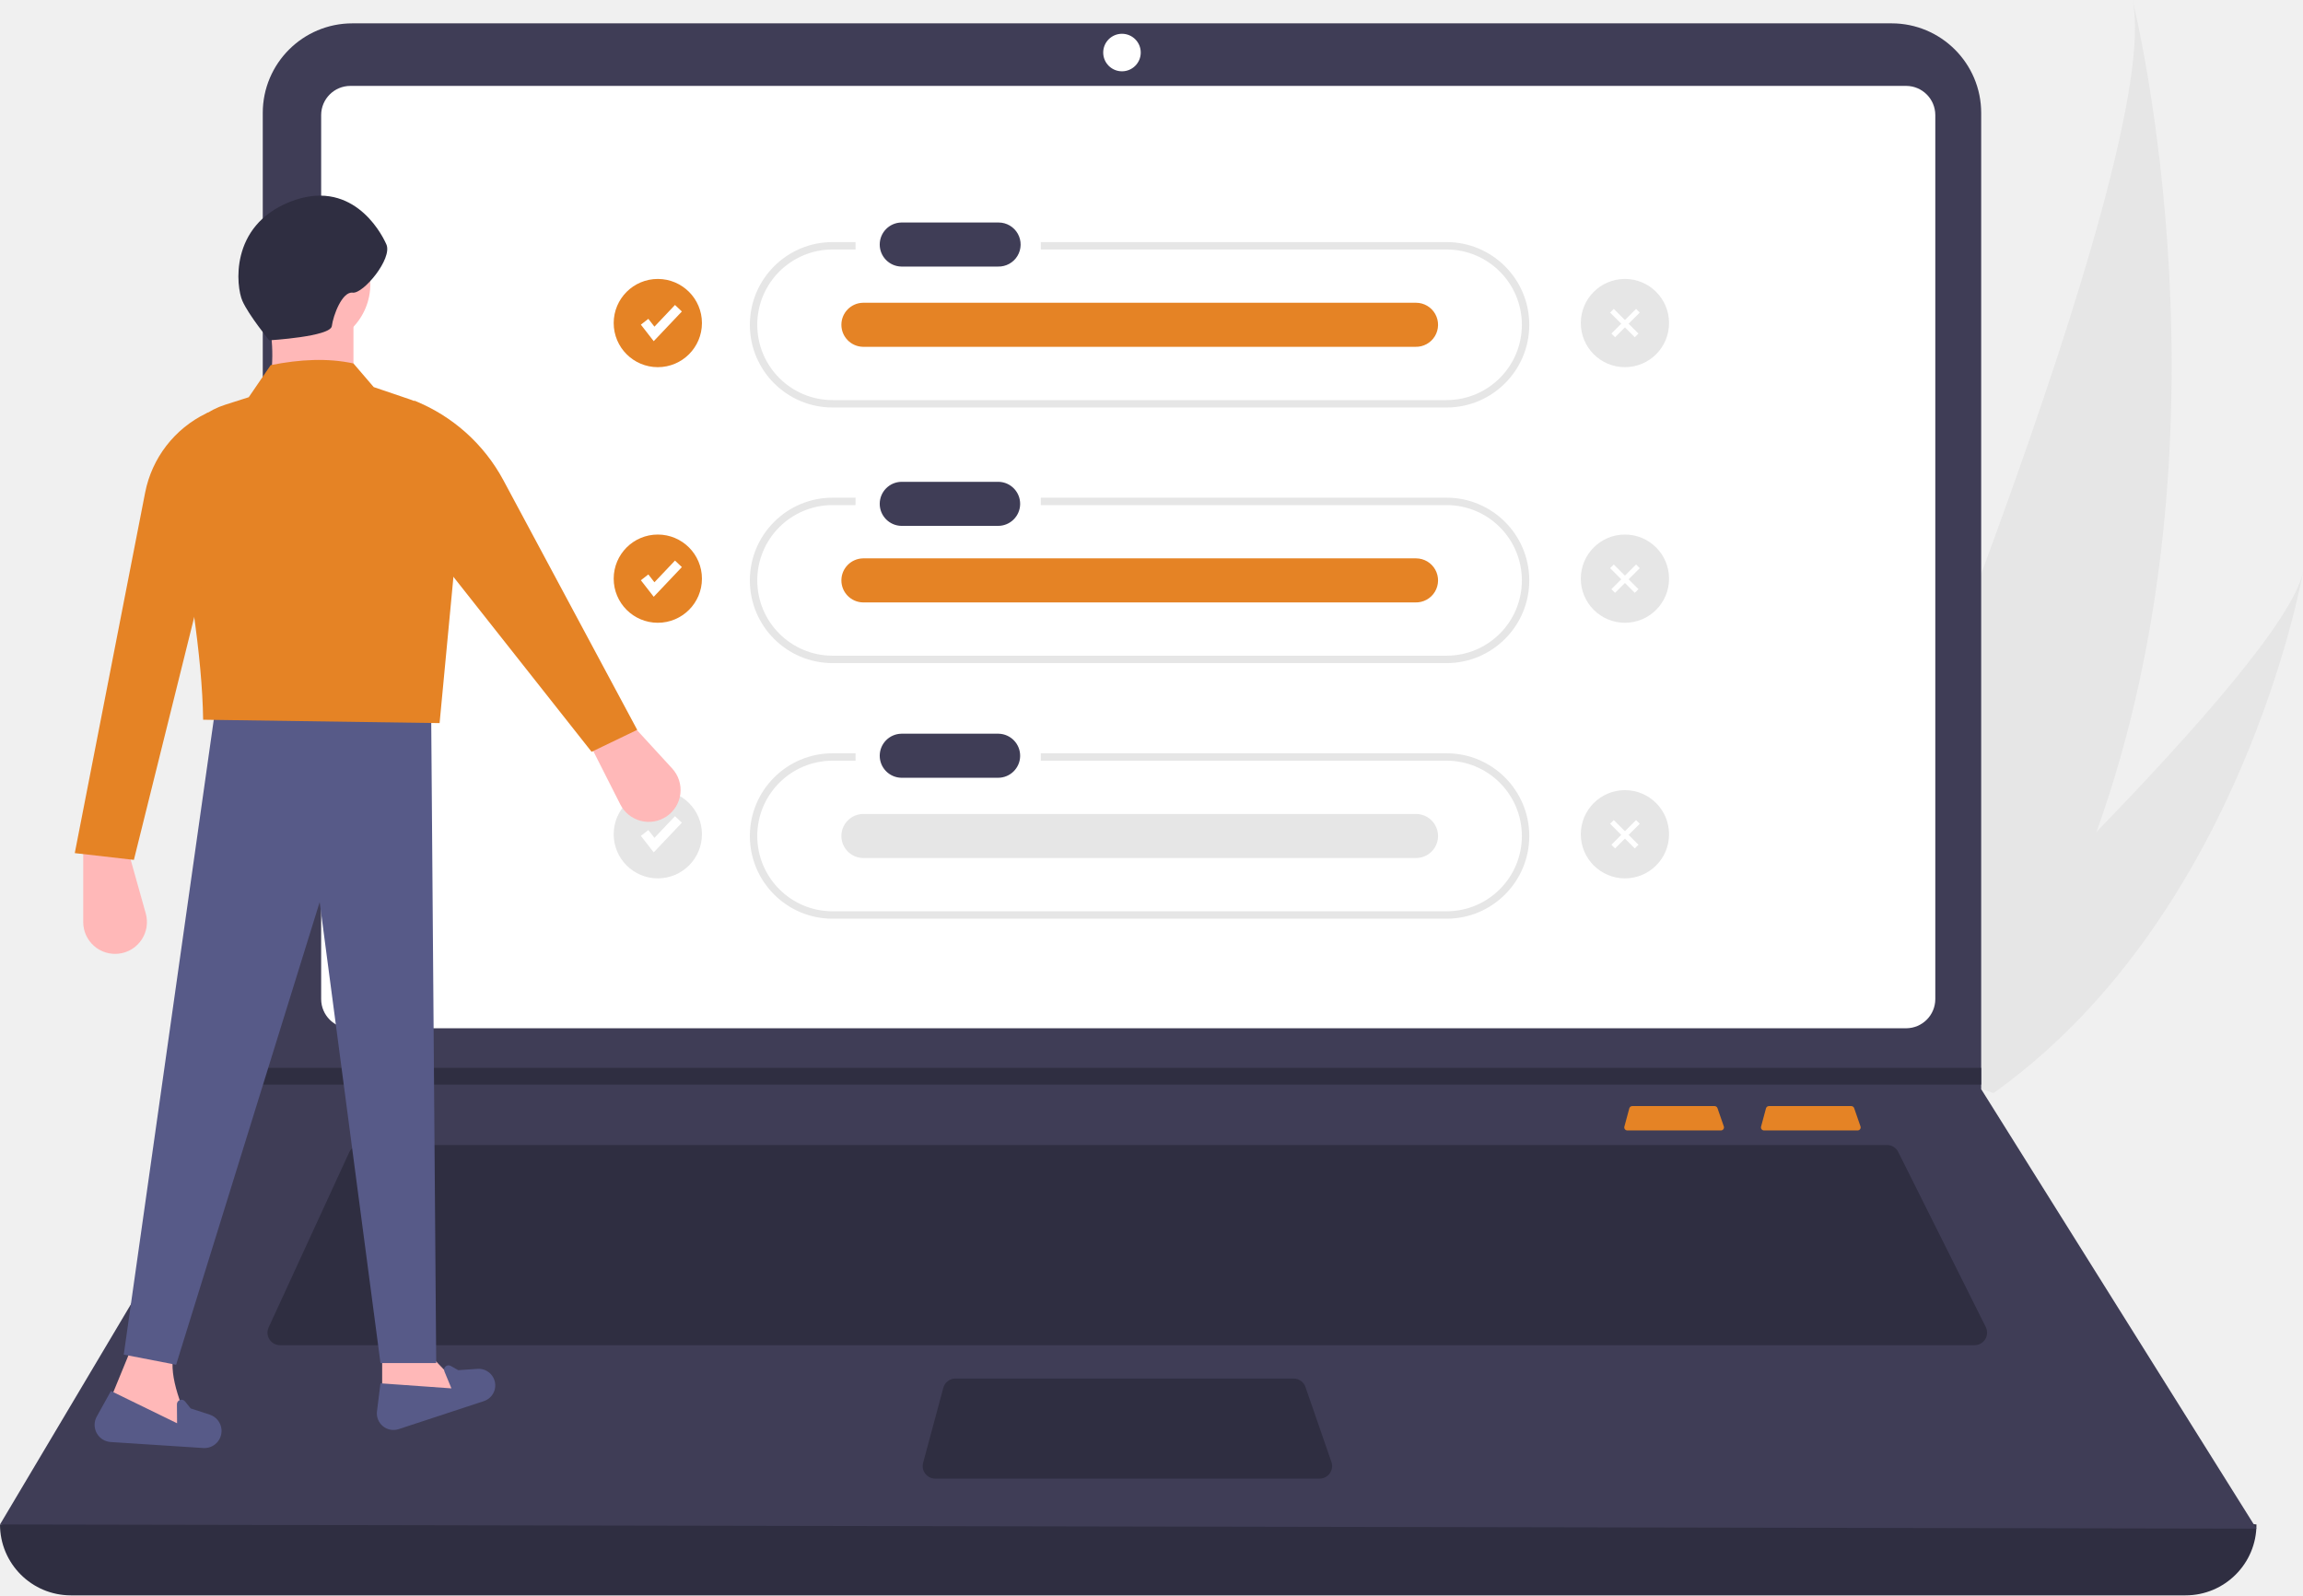
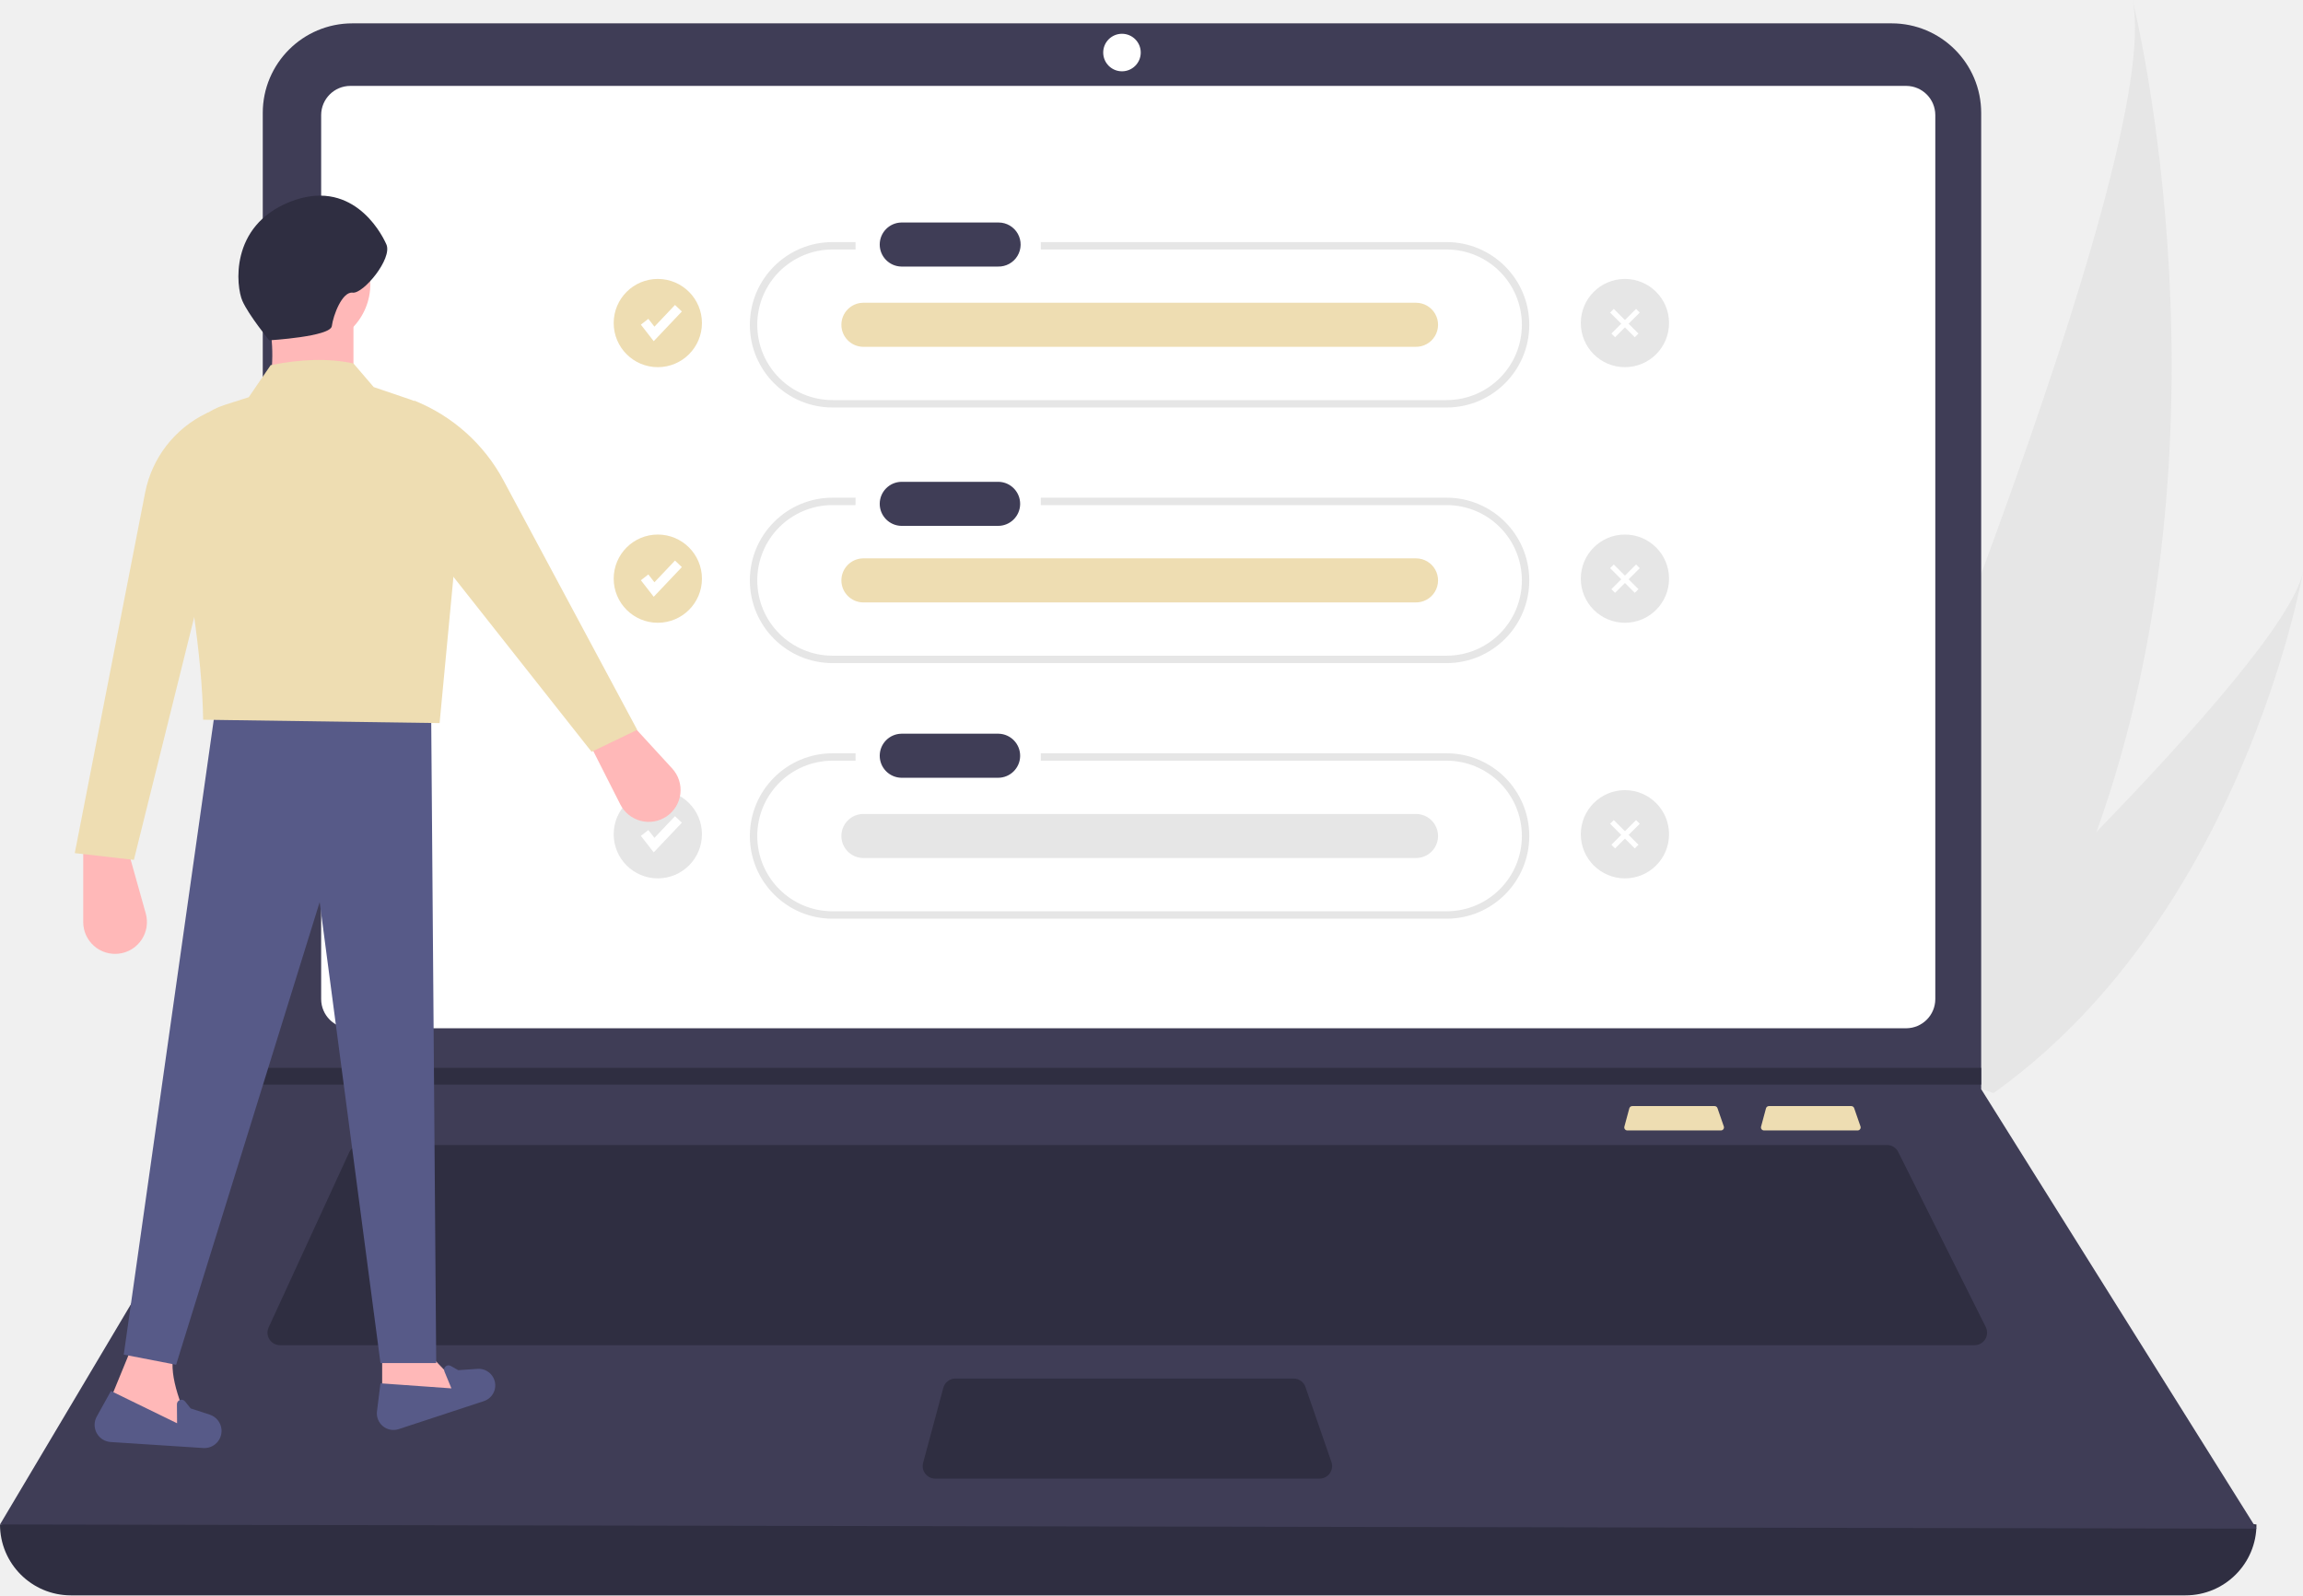
<svg xmlns="http://www.w3.org/2000/svg" id="e947267e-2fd0-4612-8553-18e563890315" data-name="Layer 1" width="808.778" height="560.418" viewBox="0 0 808.778 560.418">
  <path d="M931.874,462.004a348.201,348.201,0,0,1-45.13,86.56c-.438.618-.884,1.223-1.332,1.837L827.663,531.7c.261-.596.546-1.264.85-1.994C846.7,486.687,956.151,224.46,944.529,169.791,945.639,174.28,981.902,322.801,931.874,462.004Z" transform="translate(-195.6108 -169.7909)" fill="#e6e6e6" />
  <path d="M897.885,552.173c-.705.532-1.431,1.057-2.164,1.568l-43.321-14.03c.518-.479,1.121-1.044,1.815-1.681,11.34-10.6,45.03-42.358,77.659-76.025,35.065-36.18,68.914-74.558,72.515-91.249C1003.712,374.564,982.346,490.421,897.885,552.173Z" transform="translate(-195.6108 -169.7909)" fill="#e6e6e6" />
  <path d="M963.145,730.209H220.512a24.901,24.901,0,0,1-24.901-24.901v0q403.807-46.93,792.435,0v0A24.901,24.901,0,0,1,963.145,730.209Z" transform="translate(-195.6108 -169.7909)" fill="#2f2e41" />
  <path d="M988.046,706.773l-792.435-1.465L287.451,550.776l.439-.732V209.472a31.475,31.475,0,0,1,31.478-31.478H859.894A31.475,31.475,0,0,1,891.372,209.472v342.915Z" transform="translate(-195.6108 -169.7909)" fill="#3f3d56" />
  <path d="M318.651,199.966a10.265,10.265,0,0,0-10.253,10.253V520.748a10.265,10.265,0,0,0,10.253,10.253H865.006a10.266,10.266,0,0,0,10.253-10.253V210.219a10.265,10.265,0,0,0-10.253-10.253Z" transform="translate(-195.6108 -169.7909)" fill="#fff" />
  <path d="M322.241,572.015a4.406,4.406,0,0,0-3.992,2.558l-28.299,61.52a4.394,4.394,0,0,0,3.992,6.231H889.053a4.394,4.394,0,0,0,3.929-6.36l-30.76-61.52a4.372,4.372,0,0,0-3.929-2.429Z" transform="translate(-195.6108 -169.7909)" fill="#2f2e41" />
  <circle cx="394.021" cy="18.457" r="6.591" fill="#fff" />
  <path d="M531.137,654.042a4.401,4.401,0,0,0-4.243,3.251l-7.099,26.366a4.394,4.394,0,0,0,4.243,5.537H659.036A4.393,4.393,0,0,0,663.187,683.364l-9.126-26.366a4.397,4.397,0,0,0-4.153-2.957Z" transform="translate(-195.6108 -169.7909)" fill="#2f2e41" />
  <polygon points="695.761 375.126 695.761 380.985 91.84 380.985 92.295 380.253 92.295 375.126 695.761 375.126" fill="#2f2e41" />
  <path d="M703.615,254.83H561.125v2.603H703.615a26.451,26.451,0,0,1,0,52.902H488.003a26.451,26.451,0,0,1,0-52.902h8.057v-2.603h-8.057a29.053,29.053,0,0,0,0,58.107H703.615a29.053,29.053,0,1,0,0-58.107Z" transform="translate(-195.6108 -169.7909)" fill="#e6e6e6" />
  <path d="M703.615,344.619H561.125v2.603H703.615a26.451,26.451,0,0,1,0,52.902H488.003a26.451,26.451,0,0,1,0-52.902h8.057v-2.603h-8.057a29.053,29.053,0,0,0,0,58.107H703.615a29.053,29.053,0,1,0,0-58.107Z" transform="translate(-195.6108 -169.7909)" fill="#e6e6e6" />
  <path d="M703.615,434.407H561.125V437.01H703.615a26.451,26.451,0,1,1,0,52.902H488.003a26.451,26.451,0,0,1,0-52.902h8.057v-2.603h-8.057a29.053,29.053,0,0,0,0,58.107H703.615a29.053,29.053,0,1,0,0-58.107Z" transform="translate(-195.6108 -169.7909)" fill="#e6e6e6" />
  <path id="ab287899-84e3-434f-b92d-b2aaa12c9990" data-name="Path 40" d="M512.144,247.954a7.739,7.739,0,0,0,0,15.475h33.945a7.739,7.739,0,1,0,.254-15.475q-.127-.002-.254,0Z" transform="translate(-195.6108 -169.7909)" fill="#3f3d56" />
  <path id="af2a4b37-a3ed-4662-953e-6f9b285406f1" data-name="Path 40" d="M512.144,339.044a7.739,7.739,0,0,0,0,15.475h33.945a7.739,7.739,0,0,0,.254-15.475q-.127-.002-.254,0Z" transform="translate(-195.6108 -169.7909)" fill="#3f3d56" />
  <path id="ff7e389f-e1f1-4104-a8c8-8a888f7bdbd5" data-name="Path 40" d="M512.144,427.532a7.739,7.739,0,0,0,0,15.475h33.945a7.739,7.739,0,0,0,.254-15.475q-.127-.002-.254,0Z" transform="translate(-195.6108 -169.7909)" fill="#3f3d56" />
-   <path id="ab3f55ca-45f9-4d6f-a8ad-e44fa73330dd" data-name="Path 40" d="M498.68,276.146a7.739,7.739,0,0,0,0,15.475H692.684a7.739,7.739,0,1,0,.254-15.475q-.127-.002-.254,0Z" transform="translate(-195.6108 -169.7909)" fill="#e58325" />
-   <path id="b755e68c-1f13-420d-a9db-7573ff270e8f" data-name="Path 40" d="M498.68,365.935a7.739,7.739,0,0,0,0,15.475H692.684a7.739,7.739,0,1,0,.254-15.475q-.127-.002-.254,0Z" transform="translate(-195.6108 -169.7909)" fill="#e58325" />
+   <path id="ab3f55ca-45f9-4d6f-a8ad-e44fa73330dd" data-name="Path 40" d="M498.68,276.146a7.739,7.739,0,0,0,0,15.475H692.684a7.739,7.739,0,1,0,.254-15.475q-.127-.002-.254,0Z" transform="translate(-195.6108 -169.7909)" fill="#EEDDB2" />
+   <path id="b755e68c-1f13-420d-a9db-7573ff270e8f" data-name="Path 40" d="M498.68,365.935a7.739,7.739,0,0,0,0,15.475H692.684a7.739,7.739,0,1,0,.254-15.475q-.127-.002-.254,0Z" transform="translate(-195.6108 -169.7909)" fill="#EEDDB2" />
  <path id="f0f56a0b-ed67-4282-9bfe-4d2fc6a8304e" data-name="Path 40" d="M498.68,455.723a7.739,7.739,0,0,0,0,15.475H692.684a7.739,7.739,0,1,0,.254-15.475q-.127-.002-.254,0Z" transform="translate(-195.6108 -169.7909)" fill="#e6e6e6" />
-   <circle cx="231.015" cy="113.483" r="15.495" fill="#e58325" />
+   <circle cx="231.015" cy="113.483" r="15.495" fill="#EEDDB2" />
  <polygon points="229.577 119.849 225.063 114.045 227.688 112.003 229.826 114.751 237.046 107.129 239.461 109.417 229.577 119.849" fill="#fff" />
-   <circle cx="231.015" cy="203.272" r="15.495" fill="#e58325" />
+   <circle cx="231.015" cy="203.272" r="15.495" fill="#EEDDB2" />
  <polygon points="229.577 209.638 225.063 203.834 227.688 201.792 229.826 204.54 237.046 196.918 239.461 199.206 229.577 209.638" fill="#fff" />
  <circle cx="231.015" cy="293.06" r="15.495" fill="#e6e6e6" />
  <circle cx="570.65" cy="113.483" r="15.495" fill="#e6e6e6" />
  <circle cx="570.65" cy="203.272" r="15.495" fill="#e6e6e6" />
  <circle cx="570.65" cy="293.06" r="15.495" fill="#e6e6e6" />
  <polygon points="229.577 299.427 225.063 293.623 227.688 291.581 229.826 294.329 237.046 286.707 239.461 288.994 229.577 299.427" fill="#fff" />
  <rect x="765.121" y="277.147" width="1.824" height="12.254" transform="translate(-171.5497 454.8453) rotate(-45)" fill="#fff" />
  <rect x="760.362" y="282.362" width="12.254" height="1.824" transform="translate(-171.4161 455.1678) rotate(-45)" fill="#fff" />
  <rect x="765.121" y="366.936" width="1.824" height="12.254" transform="translate(-235.0399 481.1438) rotate(-45)" fill="#fff" />
  <rect x="760.362" y="372.151" width="12.254" height="1.824" transform="translate(-234.9064 481.4663) rotate(-45)" fill="#fff" />
  <rect x="765.121" y="456.725" width="1.824" height="12.254" transform="translate(-298.5302 507.4424) rotate(-45)" fill="#fff" />
  <rect x="760.362" y="461.939" width="12.254" height="1.824" transform="translate(-298.3966 507.7648) rotate(-45)" fill="#fff" />
  <path d="M429.606,456.644l0,0a11.189,11.189,0,0,0,2.072-16.896l-14.875-16.215-14.288,7.234,10.936,21.599A11.189,11.189,0,0,0,429.606,456.644Z" transform="translate(-195.6108 -169.7909)" fill="#ffb8b8" />
  <path d="M237.317,504.799h0a11.189,11.189,0,0,0,9.48-14.138l-5.947-21.186H224.836v24.209A11.189,11.189,0,0,0,237.317,504.799Z" transform="translate(-195.6108 -169.7909)" fill="#ffb8b8" />
  <polygon points="134.211 494.829 164.462 490.084 152.006 477.034 134.211 477.034 134.211 494.829" fill="#ffb8b8" />
  <path d="M232.547,665.806l31.437,8.304c-5.79-12.011-9.356-22.639-7.118-29.657l-14.829-1.779Z" transform="translate(-195.6108 -169.7909)" fill="#ffb8b8" />
  <polygon points="43.46 475.848 61.848 479.407 112.265 316.886 133.618 478.814 153.192 478.814 151.412 249.861 75.49 249.861 43.46 475.848" fill="#575a88" />
  <path d="M335.613,671.822l29.922-9.843a5.819,5.819,0,0,0,3.387-8.131h0a5.819,5.819,0,0,0-5.597-3.204l-6.788.459-2.66-1.497a1.547,1.547,0,0,0-2.19,1.938l2.453,5.957-24.912-1.779-1.229,9.833A5.835,5.835,0,0,0,335.613,671.822Z" transform="translate(-195.6108 -169.7909)" fill="#575a88" />
  <path d="M234.479,676.347l32.527,2.109a6.022,6.022,0,0,0,6.392-6.497h0a6.022,6.022,0,0,0-4.136-5.237l-6.693-2.182-1.975-2.465a1.601,1.601,0,0,0-2.85,1.014l.054,6.667-23.228-11.331-4.978,8.965A6.038,6.038,0,0,0,234.479,676.347Z" transform="translate(-195.6108 -169.7909)" fill="#575a88" />
  <circle cx="108.113" cy="99.796" r="21.946" fill="#ffb8b8" />
  <path d="M289.488,309.92h30.25v-29.064H289.488C291.988,289.832,291.665,299.612,289.488,309.92Z" transform="translate(-195.6108 -169.7909)" fill="#ffb8b8" />
-   <path d="M266.949,422.617l83.04,1.186,8.304-87.73a27.397,27.397,0,0,0-18.587-25.942l-12.85-4.364-7.118-8.304c-8.986-1.942-18.764-1.471-29.064.593l-7.711,11.27-8.303,2.65A27.312,27.312,0,0,0,255.663,338.763C261.842,370.677,266.646,400.338,266.949,422.617Z" transform="translate(-195.6108 -169.7909)" fill="#e58325" />
-   <path d="M221.87,469.476l20.76,2.373,23.726-95.496,2.373-61.687-.7.339A39.291,39.291,0,0,0,246.578,342.848Z" transform="translate(-195.6108 -169.7909)" fill="#e58325" />
-   <path d="M403.372,433.887l16.015-7.711-46.973-87.651a61.413,61.413,0,0,0-31.321-28.012h0l8.897,55.755Z" transform="translate(-195.6108 -169.7909)" fill="#e58325" />
+   <path d="M266.949,422.617l83.04,1.186,8.304-87.73a27.397,27.397,0,0,0-18.587-25.942l-12.85-4.364-7.118-8.304c-8.986-1.942-18.764-1.471-29.064.593l-7.711,11.27-8.303,2.65A27.312,27.312,0,0,0,255.663,338.763C261.842,370.677,266.646,400.338,266.949,422.617Z" transform="translate(-195.6108 -169.7909)" fill="#EEDDB2" />
+   <path d="M221.87,469.476l20.76,2.373,23.726-95.496,2.373-61.687-.7.339A39.291,39.291,0,0,0,246.578,342.848Z" transform="translate(-195.6108 -169.7909)" fill="#EEDDB2" />
+   <path d="M403.372,433.887l16.015-7.711-46.973-87.651a61.413,61.413,0,0,0-31.321-28.012h0l8.897,55.755Z" transform="translate(-195.6108 -169.7909)" fill="#EEDDB2" />
  <path d="M290.16,289.339s21.52-1.276,21.986-4.999,3.608-12.214,7.33-11.748,14.038-11.943,11.829-16.945-12.637-23.419-33.926-14.931-18.849,29.776-16.64,34.779S290.16,289.339,290.16,289.339Z" transform="translate(-195.6108 -169.7909)" fill="#2f2e41" />
-   <path d="M816.83,558.338a1.072,1.072,0,0,0-1.033.792l-1.729,6.42a1.07,1.07,0,0,0,1.033,1.348H847.975a1.07,1.07,0,0,0,1.011-1.42l-2.222-6.42a1.071,1.071,0,0,0-1.011-.72Z" transform="translate(-195.6108 -169.7909)" fill="#e58325" />
-   <path d="M768.83,558.338a1.072,1.072,0,0,0-1.033.792l-1.729,6.42a1.07,1.07,0,0,0,1.033,1.348H799.975a1.07,1.07,0,0,0,1.011-1.42l-2.222-6.42a1.071,1.071,0,0,0-1.011-.72Z" transform="translate(-195.6108 -169.7909)" fill="#e58325" />
+   <path d="M816.83,558.338a1.072,1.072,0,0,0-1.033.792l-1.729,6.42a1.07,1.07,0,0,0,1.033,1.348H847.975a1.07,1.07,0,0,0,1.011-1.42l-2.222-6.42a1.071,1.071,0,0,0-1.011-.72Z" transform="translate(-195.6108 -169.7909)" fill="#EEDDB2" />
+   <path d="M768.83,558.338a1.072,1.072,0,0,0-1.033.792l-1.729,6.42a1.07,1.07,0,0,0,1.033,1.348H799.975a1.07,1.07,0,0,0,1.011-1.42l-2.222-6.42a1.071,1.071,0,0,0-1.011-.72Z" transform="translate(-195.6108 -169.7909)" fill="#EEDDB2" />
</svg>
